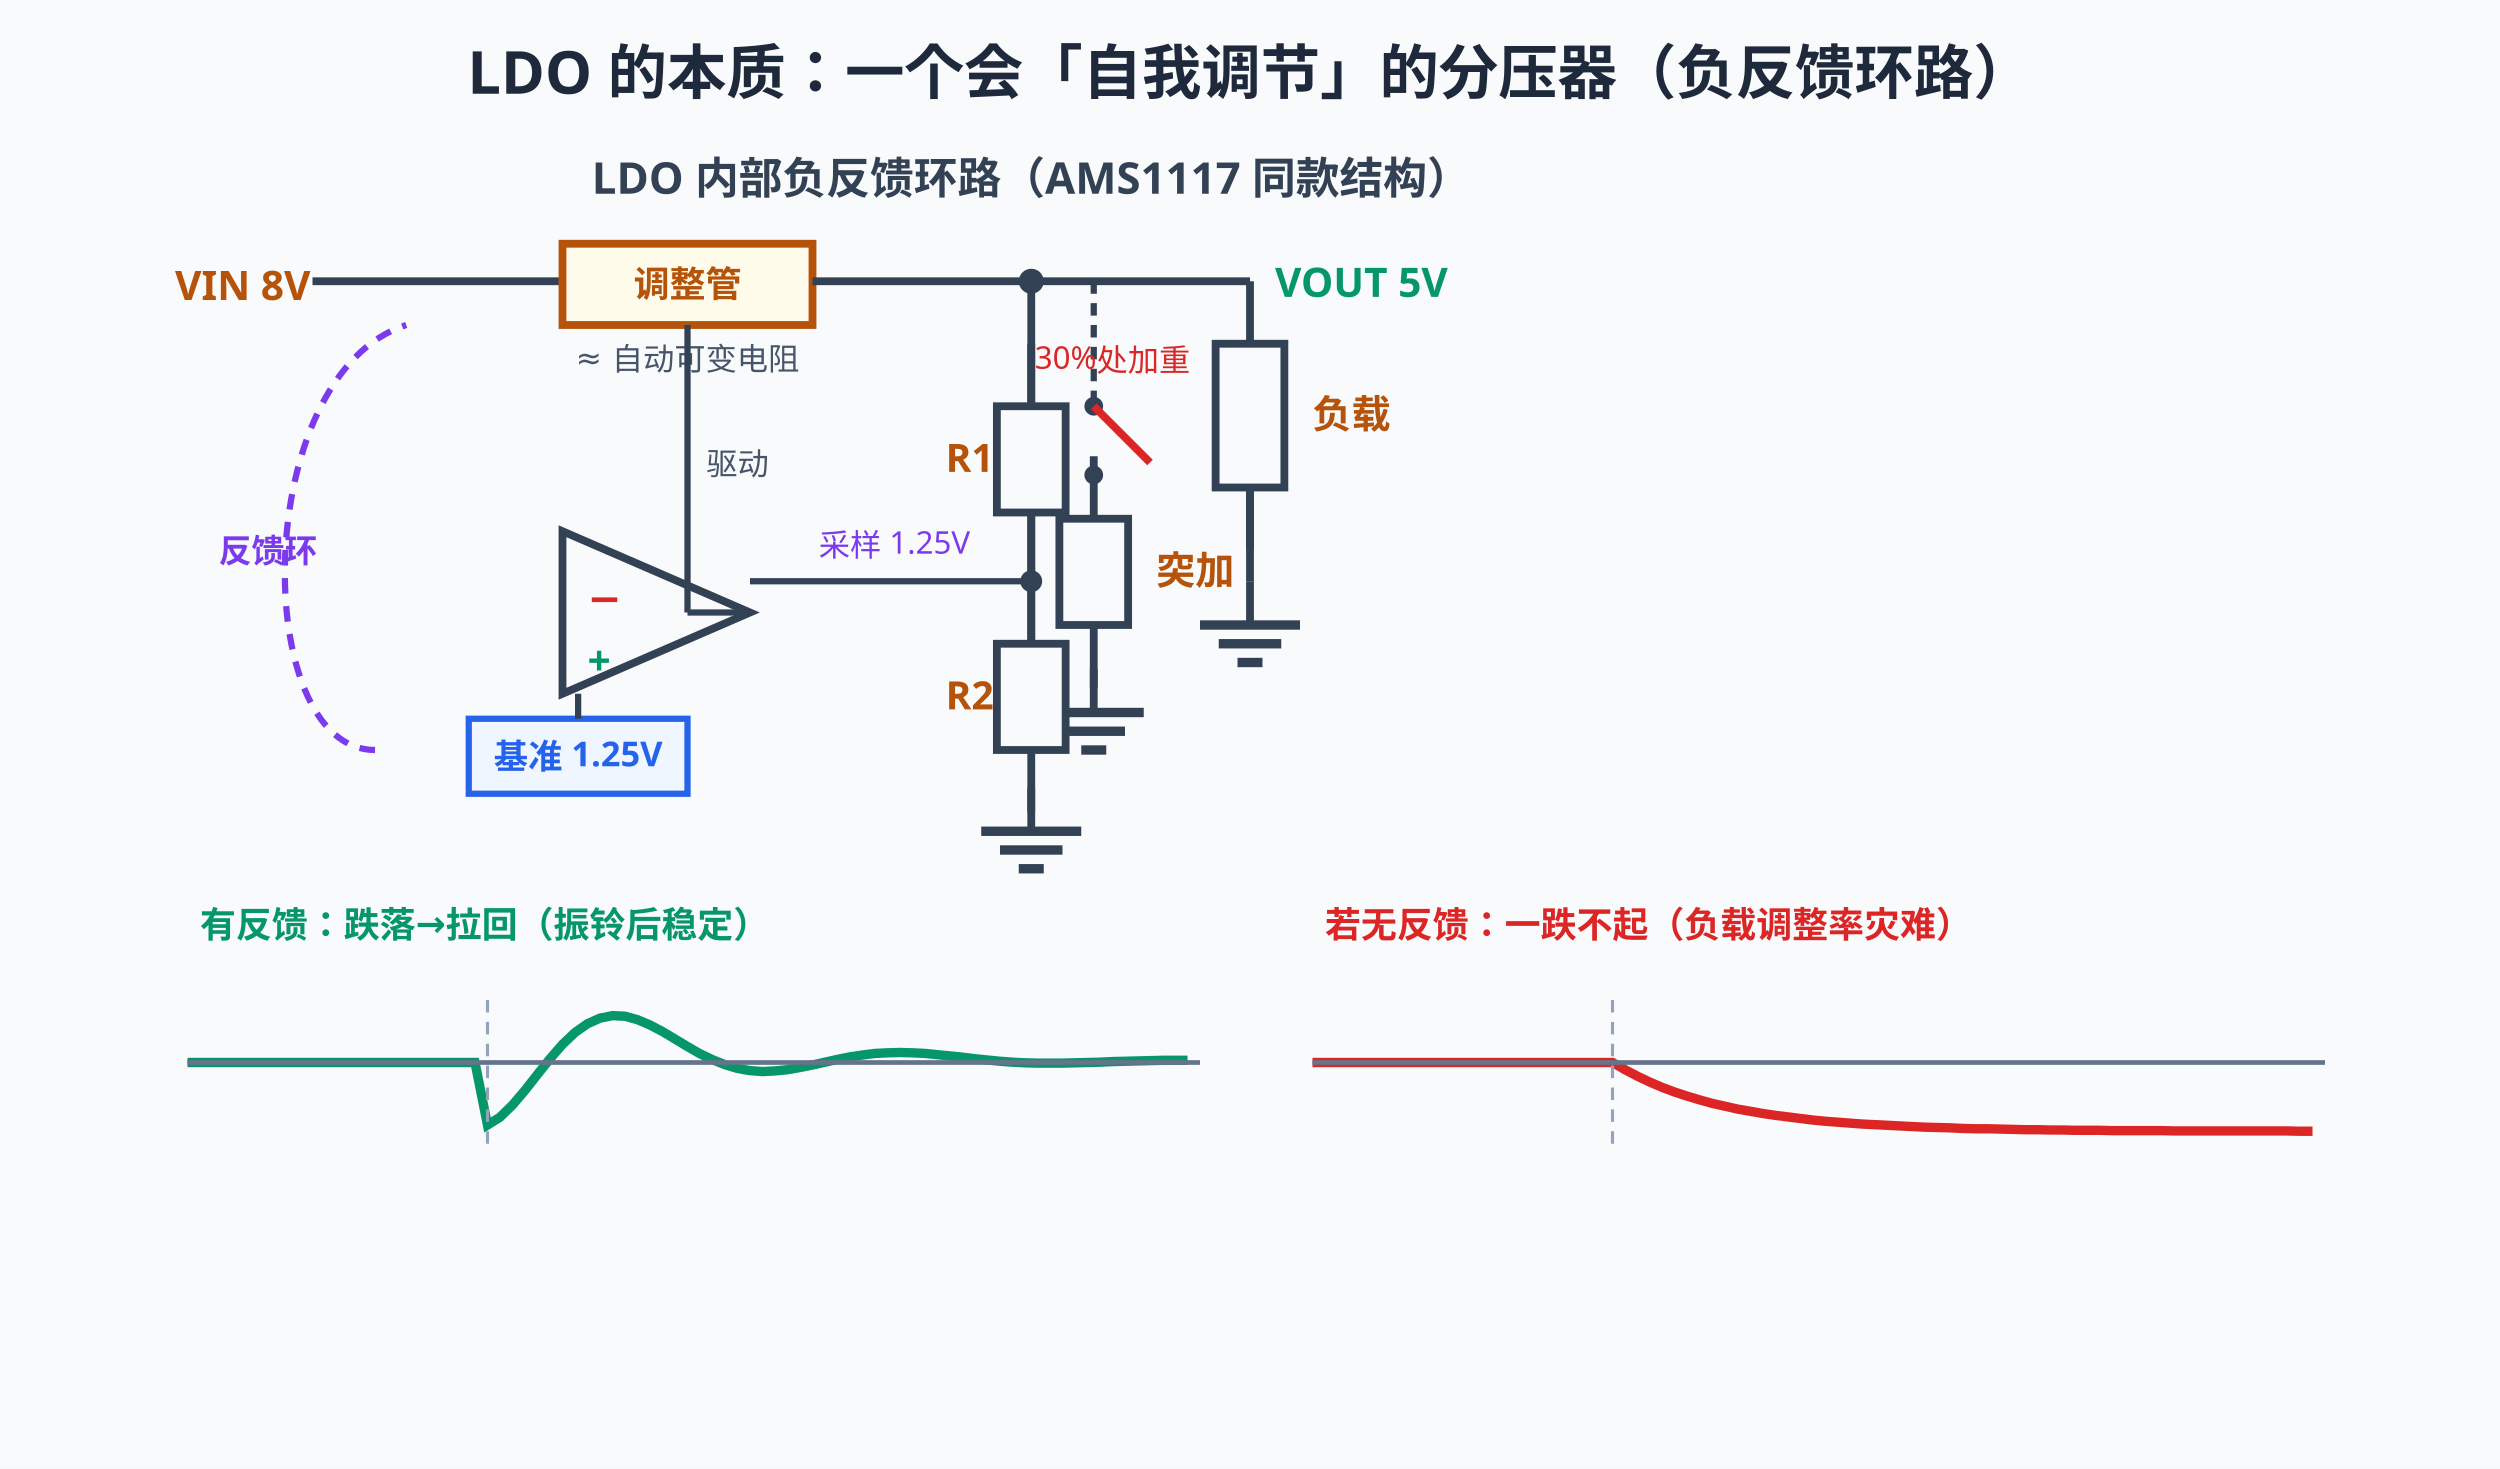
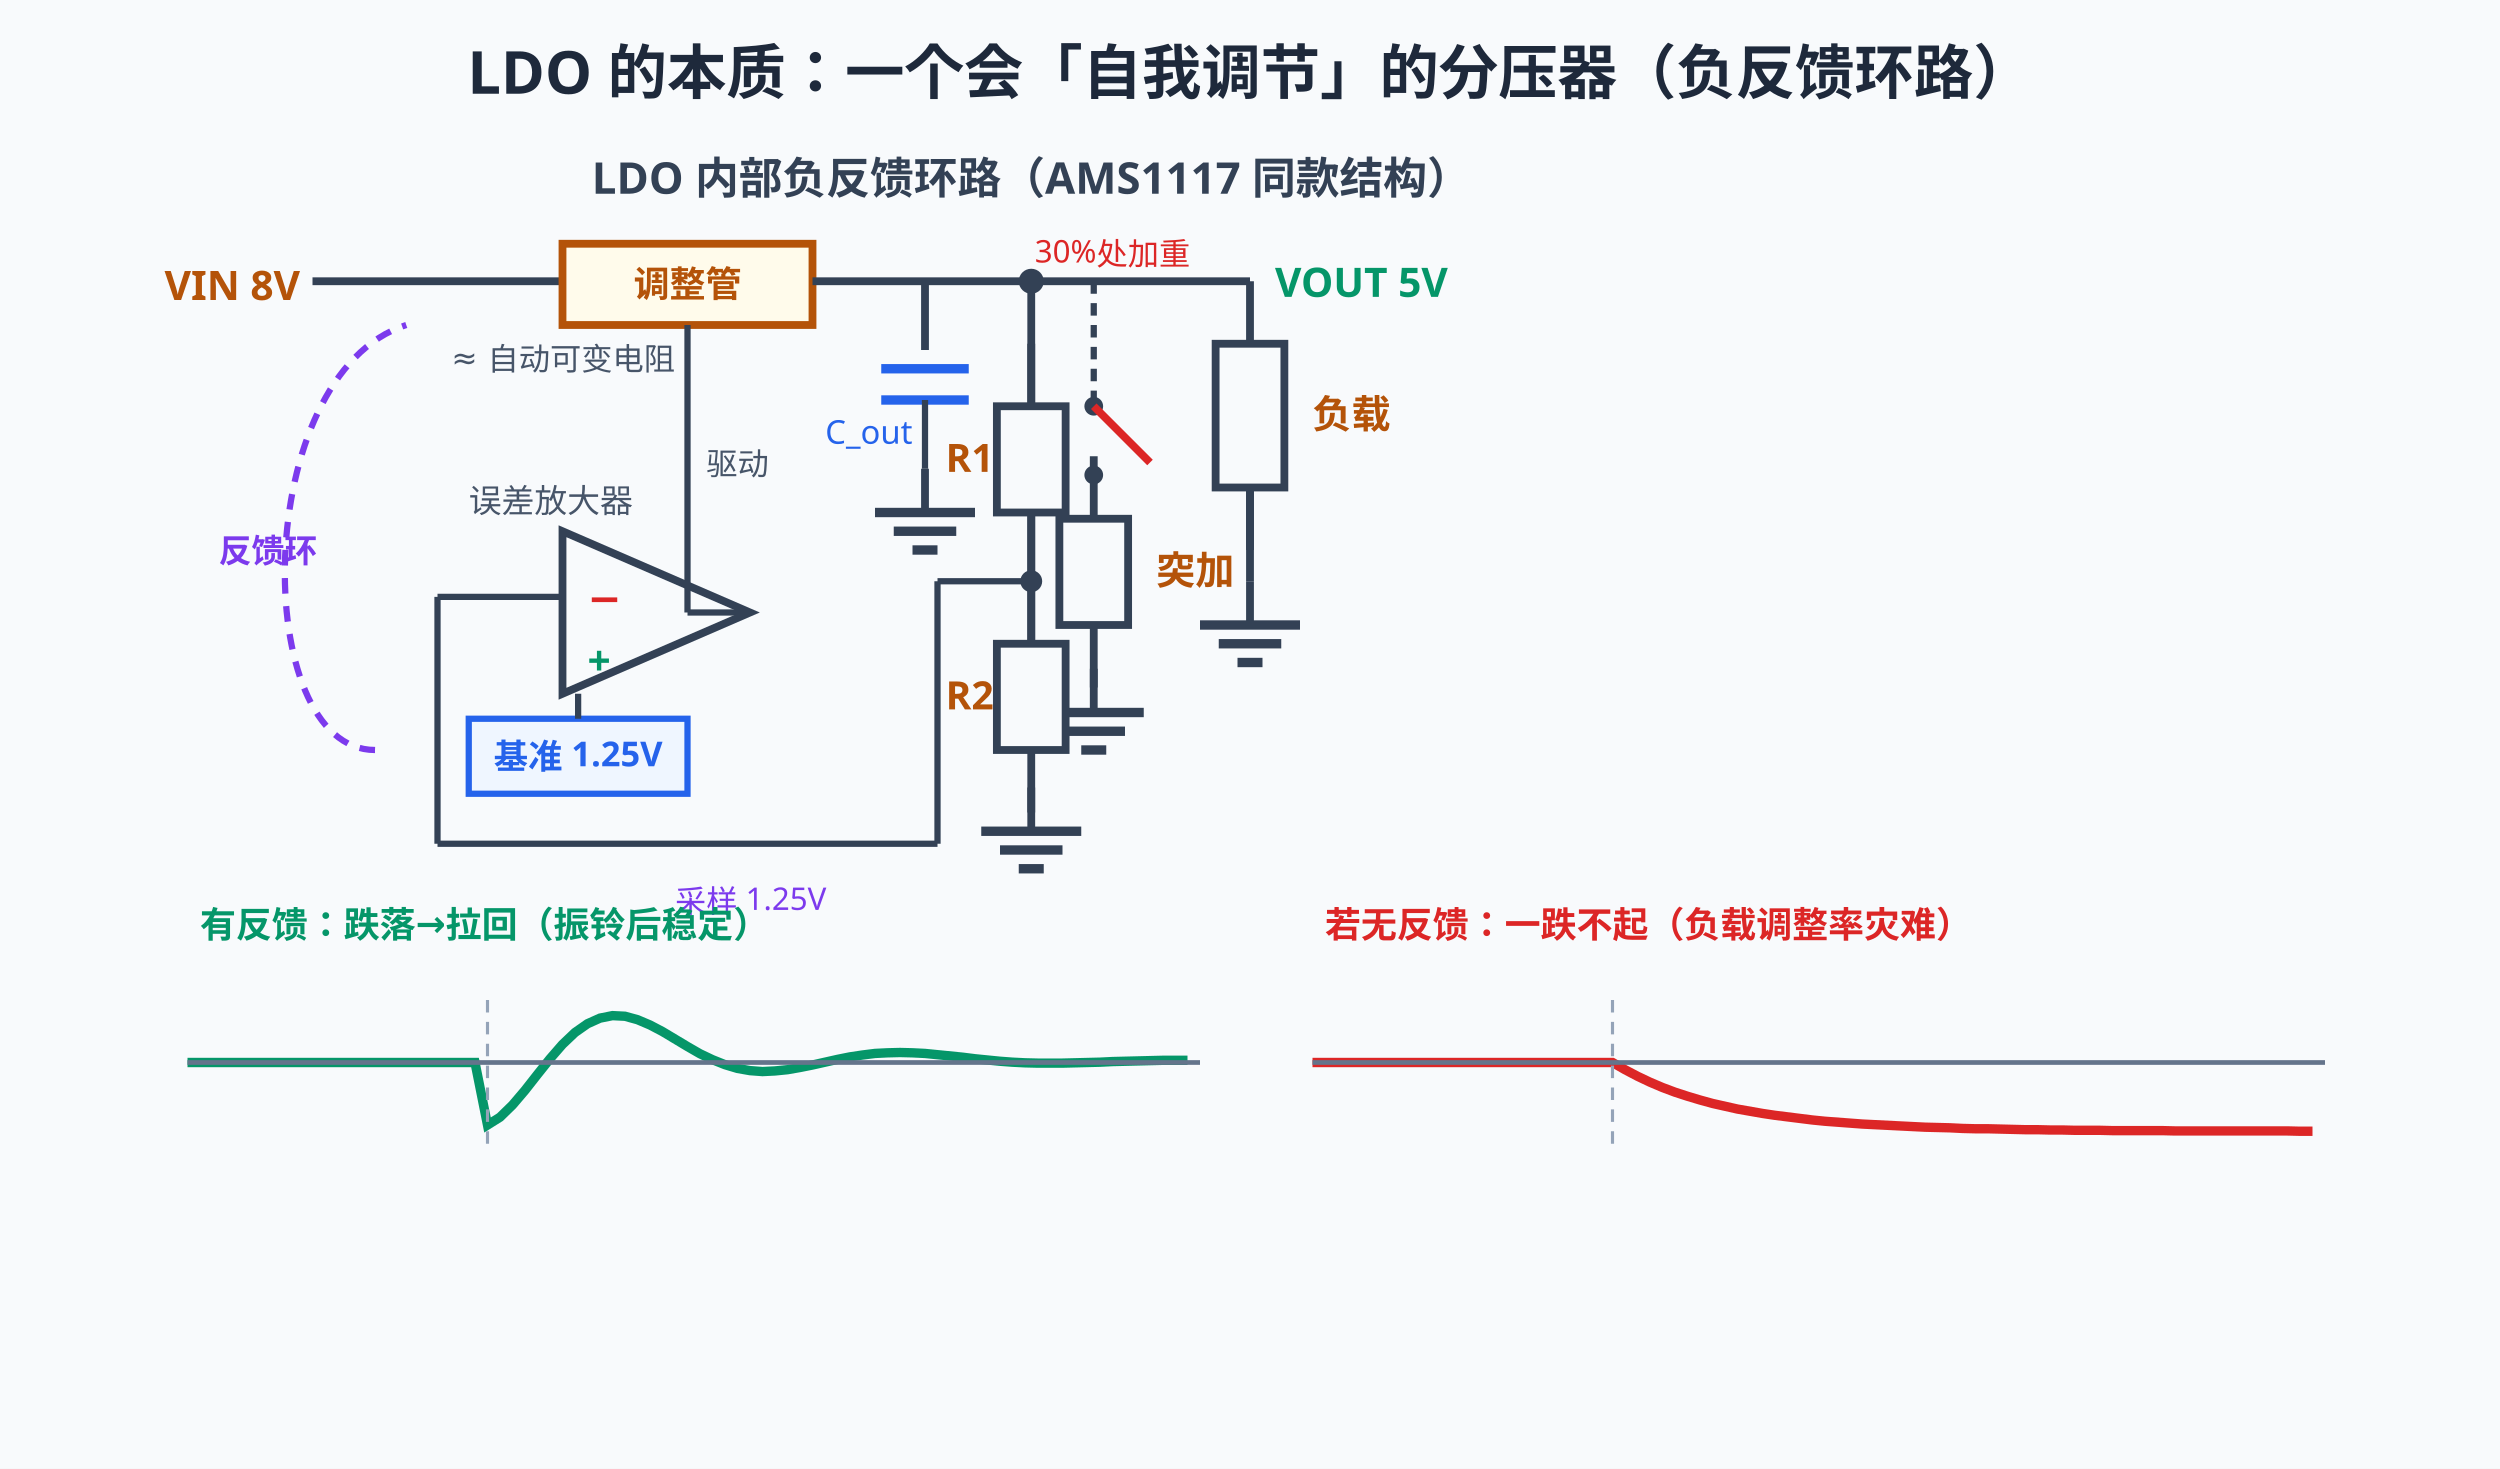
<svg xmlns="http://www.w3.org/2000/svg" width="800" height="470" viewBox="0 0 800 470">
  <rect width="800" height="470" fill="#f8fafc" />
  <style>
text{font-family:"Segoe UI","Microsoft YaHei",sans-serif;}
@media (prefers-color-scheme: dark){
rect[fill="#f8fafc"]{fill:#0f172a}
[fill="#1e293b"]{fill:#f1f5f9}[stroke="#1e293b"]{stroke:#f1f5f9}
[fill="#334155"]{fill:#e2e8f0}[stroke="#334155"]{stroke:#e2e8f0}
[fill="#475569"]{fill:#cbd5e1}[stroke="#475569"]{stroke:#cbd5e1}
[fill="#64748b"]{fill:#94a3b8}[stroke="#64748b"]{stroke:#94a3b8}
[fill="#dbeafe"]{fill:#1e3a8a}[fill="#eff6ff"]{fill:#172554}
[fill="#1d4ed8"]{fill:#60a5fa}[fill="#2563eb"]{fill:#60a5fa}[fill="#3b82f6"]{fill:#60a5fa}
[fill="#ecfdf5"]{fill:#022c22}[fill="#059669"]{fill:#34d399}[fill="#065f46"]{fill:#6ee7b7}[fill="#10b981"]{fill:#34d399}
[fill="#fffbeb"]{fill:#451a03}[fill="#b45309"]{fill:#fcd34d}[fill="#92400e"]{fill:#fcd34d}[fill="#f59e0b"]{fill:#fbbf24}
[fill="#fef2f2"]{fill:#450a0a}[fill="#dc2626"]{fill:#f87171}[fill="#991b1b"]{fill:#fca5a5}
[fill="#cbd5e1"]{fill:#334155}[stroke="#cbd5e1"]{stroke:#475569}
[fill="#ffffff"]{fill:#0f172a}[fill="#94a3b8"]{fill:#64748b}[stroke="#94a3b8"]{stroke:#64748b}
[fill="#7c3aed"]{fill:#a78bfa}[stroke="#7c3aed"]{stroke:#a78bfa}
}
</style>
  <text x="400" y="30" text-anchor="middle" font-size="19" font-weight="bold" fill="#1e293b">LDO 的本质：一个会「自我调节」的分压器（负反馈环路）</text>
  <text x="330" y="62" text-anchor="middle" font-size="14" font-weight="bold" fill="#334155">LDO 内部负反馈环路（AMS1117 同款结构）</text>
-   <text x="56" y="96" font-size="13" font-weight="bold" fill="#b45309">VIN 8V</text>
+   <text x="96" y="96" text-anchor="end" font-size="13" font-weight="bold" fill="#b45309">VIN 8V</text>
  <line x1="100" y1="90" x2="180" y2="90" stroke="#334155" stroke-width="2.5" />
  <rect x="180" y="78" width="80" height="26" fill="#fffbeb" stroke="#b45309" stroke-width="2.5" />
  <text x="220" y="95" text-anchor="middle" font-size="11.5" font-weight="bold" fill="#b45309">调整管</text>
-   <text x="220" y="118" text-anchor="middle" font-size="10" fill="#475569">≈ 自动可变电阻</text>
+   <text x="216" y="118" text-anchor="end" font-size="10" fill="#475569">≈ 自动可变电阻</text>
  <line x1="260" y1="90" x2="330" y2="90" stroke="#334155" stroke-width="2.5" />
  <circle cx="330" cy="90" r="4" fill="#334155" />
  <line x1="330" y1="90" x2="400" y2="90" stroke="#334155" stroke-width="2.5" />
  <text x="408" y="95" font-size="13" font-weight="bold" fill="#059669">VOUT 5V</text>
  <line x1="400" y1="90" x2="400" y2="110" stroke="#334155" stroke-width="2.5" />
  <rect x="389" y="110" width="22" height="46" fill="#f8fafc" stroke="#334155" stroke-width="2.5" />
  <line x1="400" y1="156" x2="400" y2="176" stroke="#334155" stroke-width="2.5" />
  <text x="420" y="137.0" font-size="12.5" font-weight="bold" fill="#b45309">负载</text>
  <line x1="400" y1="156" x2="400" y2="186" stroke="#334155" stroke-width="2.5" />
  <line x1="400" y1="186" x2="400" y2="200" stroke="#334155" stroke-width="2.5" />
  <line x1="384" y1="200" x2="416" y2="200" stroke="#334155" stroke-width="3" />
  <line x1="390" y1="206" x2="410" y2="206" stroke="#334155" stroke-width="3" />
  <line x1="396" y1="212" x2="404" y2="212" stroke="#334155" stroke-width="3" />
  <line x1="350" y1="90" x2="350" y2="130" stroke="#334155" stroke-width="2" stroke-dasharray="4,3" />
  <circle cx="350" cy="130" r="3" fill="#334155" />
  <line x1="350" y1="130" x2="368" y2="148" stroke="#dc2626" stroke-width="2.5">
    <animate attributeName="opacity" values="1;1;0;0" keyTimes="0;0.28;0.32;1" dur="5s" repeatCount="indefinite" />
  </line>
  <circle cx="350" cy="152" r="3" fill="#334155" />
  <line x1="350" y1="146" x2="350" y2="166" stroke="#334155" stroke-width="2.5" />
  <rect x="339" y="166" width="22" height="34" fill="#f8fafc" stroke="#334155" stroke-width="2.5" />
  <line x1="350" y1="200" x2="350" y2="220" stroke="#334155" stroke-width="2.5" />
  <text x="370" y="187.0" font-size="12.5" font-weight="bold" fill="#b45309">突加</text>
  <line x1="350" y1="200" x2="350" y2="214" stroke="#334155" stroke-width="2" />
  <line x1="350" y1="214" x2="350" y2="228" stroke="#334155" stroke-width="2.5" />
  <line x1="334" y1="228" x2="366" y2="228" stroke="#334155" stroke-width="3" />
  <line x1="340" y1="234" x2="360" y2="234" stroke="#334155" stroke-width="3" />
  <line x1="346" y1="240" x2="354" y2="240" stroke="#334155" stroke-width="3" />
-   <text x="356" y="118" font-size="10" fill="#dc2626" text-anchor="middle">30%处加重</text>
+   <text x="356" y="84" font-size="10" fill="#dc2626" text-anchor="middle">30%处加重</text>
  <line x1="330" y1="90" x2="330" y2="130" stroke="#334155" stroke-width="2.5" />
  <line x1="330" y1="110" x2="330" y2="130" stroke="#334155" stroke-width="2.5" />
  <rect x="319" y="130" width="22" height="34" fill="#f8fafc" stroke="#334155" stroke-width="2.5" />
  <line x1="330" y1="164" x2="330" y2="184" stroke="#334155" stroke-width="2.5" />
  <text x="318" y="151" text-anchor="end" font-size="12.5" font-weight="bold" fill="#b45309">R1</text>
  <circle cx="330" cy="186" r="3.5" fill="#334155" />
  <line x1="330" y1="164" x2="330" y2="206" stroke="#334155" stroke-width="2.5" />
  <line x1="330" y1="186" x2="330" y2="206" stroke="#334155" stroke-width="2.5" />
  <rect x="319" y="206" width="22" height="34" fill="#f8fafc" stroke="#334155" stroke-width="2.5" />
  <line x1="330" y1="240" x2="330" y2="260" stroke="#334155" stroke-width="2.5" />
  <text x="318" y="227" text-anchor="end" font-size="12.5" font-weight="bold" fill="#b45309">R2</text>
  <line x1="330" y1="240" x2="330" y2="252" stroke="#334155" stroke-width="2" />
  <line x1="330" y1="252" x2="330" y2="266" stroke="#334155" stroke-width="2.5" />
  <line x1="314" y1="266" x2="346" y2="266" stroke="#334155" stroke-width="3" />
  <line x1="320" y1="272" x2="340" y2="272" stroke="#334155" stroke-width="3" />
  <line x1="326" y1="278" x2="334" y2="278" stroke="#334155" stroke-width="3" />
  <polygon points="180,170 180,222 240,196" fill="#f8fafc" stroke="#334155" stroke-width="2.5" />
  <text x="188" y="196" font-size="13" font-weight="bold" fill="#dc2626">−</text>
  <text x="188" y="216" font-size="13" font-weight="bold" fill="#059669">+</text>
-   <text x="168" y="240" font-size="10.5" fill="#475569">误差放大器</text>
-   <line x1="330" y1="186" x2="240" y2="186" stroke="#334155" stroke-width="2" />
-   <text x="262" y="178" font-size="10" fill="#7c3aed">采样 1.25V</text>
+   <text x="150" y="164" font-size="10.5" fill="#475569">误差放大器</text>
+   <line x1="296" y1="90" x2="296" y2="112" stroke="#334155" stroke-width="2.5" />
+   <line x1="282" y1="118" x2="310" y2="118" stroke="#2563eb" stroke-width="3" />
+   <line x1="282" y1="128" x2="310" y2="128" stroke="#2563eb" stroke-width="3" />
+   <line x1="296" y1="128" x2="296" y2="150" stroke="#334155" stroke-width="2" />
+   <line x1="296" y1="150" x2="296" y2="164" stroke="#334155" stroke-width="2.5" />
+   <line x1="280" y1="164" x2="312" y2="164" stroke="#334155" stroke-width="3" />
+   <line x1="286" y1="170" x2="306" y2="170" stroke="#334155" stroke-width="3" />
+   <line x1="292" y1="176" x2="300" y2="176" stroke="#334155" stroke-width="3" />
+   <text x="292" y="142" text-anchor="end" font-size="10.5" fill="#2563eb">C_out</text>
+   <line x1="330" y1="186" x2="300" y2="186" stroke="#334155" stroke-width="2" />
+   <line x1="300" y1="186" x2="300" y2="270" stroke="#334155" stroke-width="2" />
+   <line x1="300" y1="270" x2="140" y2="270" stroke="#334155" stroke-width="2" />
+   <line x1="140" y1="270" x2="140" y2="191" stroke="#334155" stroke-width="2" />
+   <line x1="140" y1="191" x2="180" y2="191" stroke="#334155" stroke-width="2" />
+   <text x="216" y="292" font-size="10" fill="#7c3aed">采样 1.25V</text>
  <rect x="150" y="230" width="70" height="24" fill="#eff6ff" stroke="#2563eb" stroke-width="2" />
  <text x="185" y="246" text-anchor="middle" font-size="11" font-weight="bold" fill="#2563eb">基准 1.25V</text>
  <line x1="185" y1="230" x2="185" y2="222" stroke="#334155" stroke-width="2" />
  <line x1="240" y1="196" x2="220" y2="196" stroke="#334155" stroke-width="2" />
  <line x1="220" y1="196" x2="220" y2="104" stroke="#334155" stroke-width="2" />
  <text x="226" y="152" font-size="10" fill="#475569">驱动</text>
  <path d="M120,240 C80,240 80,120 130,104" fill="none" stroke="#7c3aed" stroke-width="2" stroke-dasharray="5,4">
    <animate attributeName="opacity" values="0.3;1;0.3" dur="1.6s" repeatCount="indefinite" />
  </path>
  <text x="70" y="180" font-size="10.5" font-weight="bold" fill="#7c3aed">反馈环</text>
  <text x="64" y="300" font-size="11.5" font-weight="bold" fill="#059669">有反馈：跌落→拉回（振铃后稳定）</text>
  <path d="M60,340.0 L64,340.0 L68,340.0 L72,340.0 L76,340.0 L80,340.0 L84,340.0 L88,340.0 L92,340.0 L96,340.0 L100,340.0 L104,340.0 L108,340.0 L112,340.0 L116,340.0 L120,340.0 L124,340.0 L128,340.0 L132,340.0 L136,340.0 L140,340.0 L144,340.0 L148,340.0 L152,340.0 L156,360.0 L160,357.5 L164,353.6 L168,348.9 L172,343.8 L176,338.8 L180,334.2 L184,330.4 L188,327.6 L192,325.8 L196,325.0 L200,325.2 L204,326.3 L208,328.0 L212,330.1 L216,332.5 L220,334.9 L224,337.2 L228,339.1 L232,340.7 L236,341.9 L240,342.6 L244,342.9 L248,342.7 L252,342.3 L256,341.6 L260,340.8 L264,339.9 L268,339.0 L272,338.2 L276,337.6 L280,337.1 L284,336.9 L288,336.8 L292,336.9 L296,337.1 L300,337.5 L304,337.9 L308,338.3 L312,338.8 L316,339.2 L320,339.6 L324,339.9 L328,340.1 L332,340.2 L336,340.2 L340,340.2 L344,340.1 L348,340.0 L352,339.9 L356,339.7 L360,339.6 L364,339.5 L368,339.4 L372,339.3 L376,339.3 L380,339.3" fill="none" stroke="#059669" stroke-width="3" />
  <line x1="60" y1="340" x2="384" y2="340" stroke="#64748b" stroke-width="1.5" />
  <line x1="156" y1="320" x2="156" y2="366" stroke="#94a3b8" stroke-width="1" stroke-dasharray="4,3" />
  <text x="424" y="300" font-size="11.5" font-weight="bold" fill="#dc2626">若无反馈：一跌不起（负载调整率灾难）</text>
  <path d="M420,340.0 L424,340.0 L428,340.0 L432,340.0 L436,340.0 L440,340.0 L444,340.0 L448,340.0 L452,340.0 L456,340.0 L460,340.0 L464,340.0 L468,340.0 L472,340.0 L476,340.0 L480,340.0 L484,340.0 L488,340.0 L492,340.0 L496,340.0 L500,340.0 L504,340.0 L508,340.0 L512,340.0 L516,340.0 L520,342.3 L524,344.4 L528,346.3 L532,348.0 L536,349.5 L540,350.8 L544,352.0 L548,353.1 L552,354.0 L556,354.9 L560,355.6 L564,356.3 L568,356.9 L572,357.4 L576,357.9 L580,358.4 L584,358.8 L588,359.1 L592,359.4 L596,359.7 L600,359.9 L604,360.1 L608,360.3 L612,360.5 L616,360.7 L620,360.8 L624,360.9 L628,361.1 L632,361.2 L636,361.2 L640,361.3 L644,361.4 L648,361.5 L652,361.5 L656,361.6 L660,361.6 L664,361.7 L668,361.7 L672,361.7 L676,361.8 L680,361.8 L684,361.8 L688,361.8 L692,361.8 L696,361.9 L700,361.9 L704,361.9 L708,361.9 L712,361.9 L716,361.9 L720,361.9 L724,361.9 L728,361.9 L732,361.9 L736,362.0 L740,362.0" fill="none" stroke="#dc2626" stroke-width="3" />
  <line x1="420" y1="340" x2="744" y2="340" stroke="#64748b" stroke-width="1.5" />
  <line x1="516" y1="320" x2="516" y2="366" stroke="#94a3b8" stroke-width="1" stroke-dasharray="4,3" />
  <text x="400" y="410" text-anchor="middle" font-size="14.5" font-weight="bold" fill="#7c3aed" opacity="0">① 分压器 R1/R2 把 VOUT 采样回误差放大器，与 1.25V 基准比<animate attributeName="opacity" values="0;1;1;0;0" keyTimes="0;0.04;0.24;0.28;1" dur="5s" repeatCount="indefinite" />
  </text>
  <text x="400" y="410" text-anchor="middle" font-size="14.5" font-weight="bold" fill="#dc2626" opacity="0">② 负载突然加重 → VOUT 一跌 → 采样低于基准 → 误差放大器喊「不够！」<animate attributeName="opacity" values="0;0;1;1;0;0" keyTimes="0;0.28;0.32;0.55;0.6;1" dur="5s" repeatCount="indefinite" />
  </text>
  <text x="400" y="410" text-anchor="middle" font-size="14.5" font-weight="bold" fill="#059669" opacity="0">③ 调整管立刻「调小自己的电阻」→ VOUT 拉回 5V——全自动，无需人管<animate attributeName="opacity" values="0;0;1;1" keyTimes="0;0.6;0.65;1" dur="5s" repeatCount="indefinite" />
  </text>
  <g opacity="0">
    <animate attributeName="opacity" values="0;0;1;1" keyTimes="0;0.68;0.73;1" dur="5s" repeatCount="indefinite" />
    <rect x="60" y="428" width="680" height="34" rx="8" fill="#ecfdf5" stroke="#059669" stroke-width="1.5" />
    <text x="400" y="450" text-anchor="middle" font-size="13.5" font-weight="bold" fill="#059669">VOUT = 1.25×(1+R1/R2) · 发热 = (VIN−VOUT)×I 全变成热——LDO 效率低的根因</text>
  </g>
</svg>
